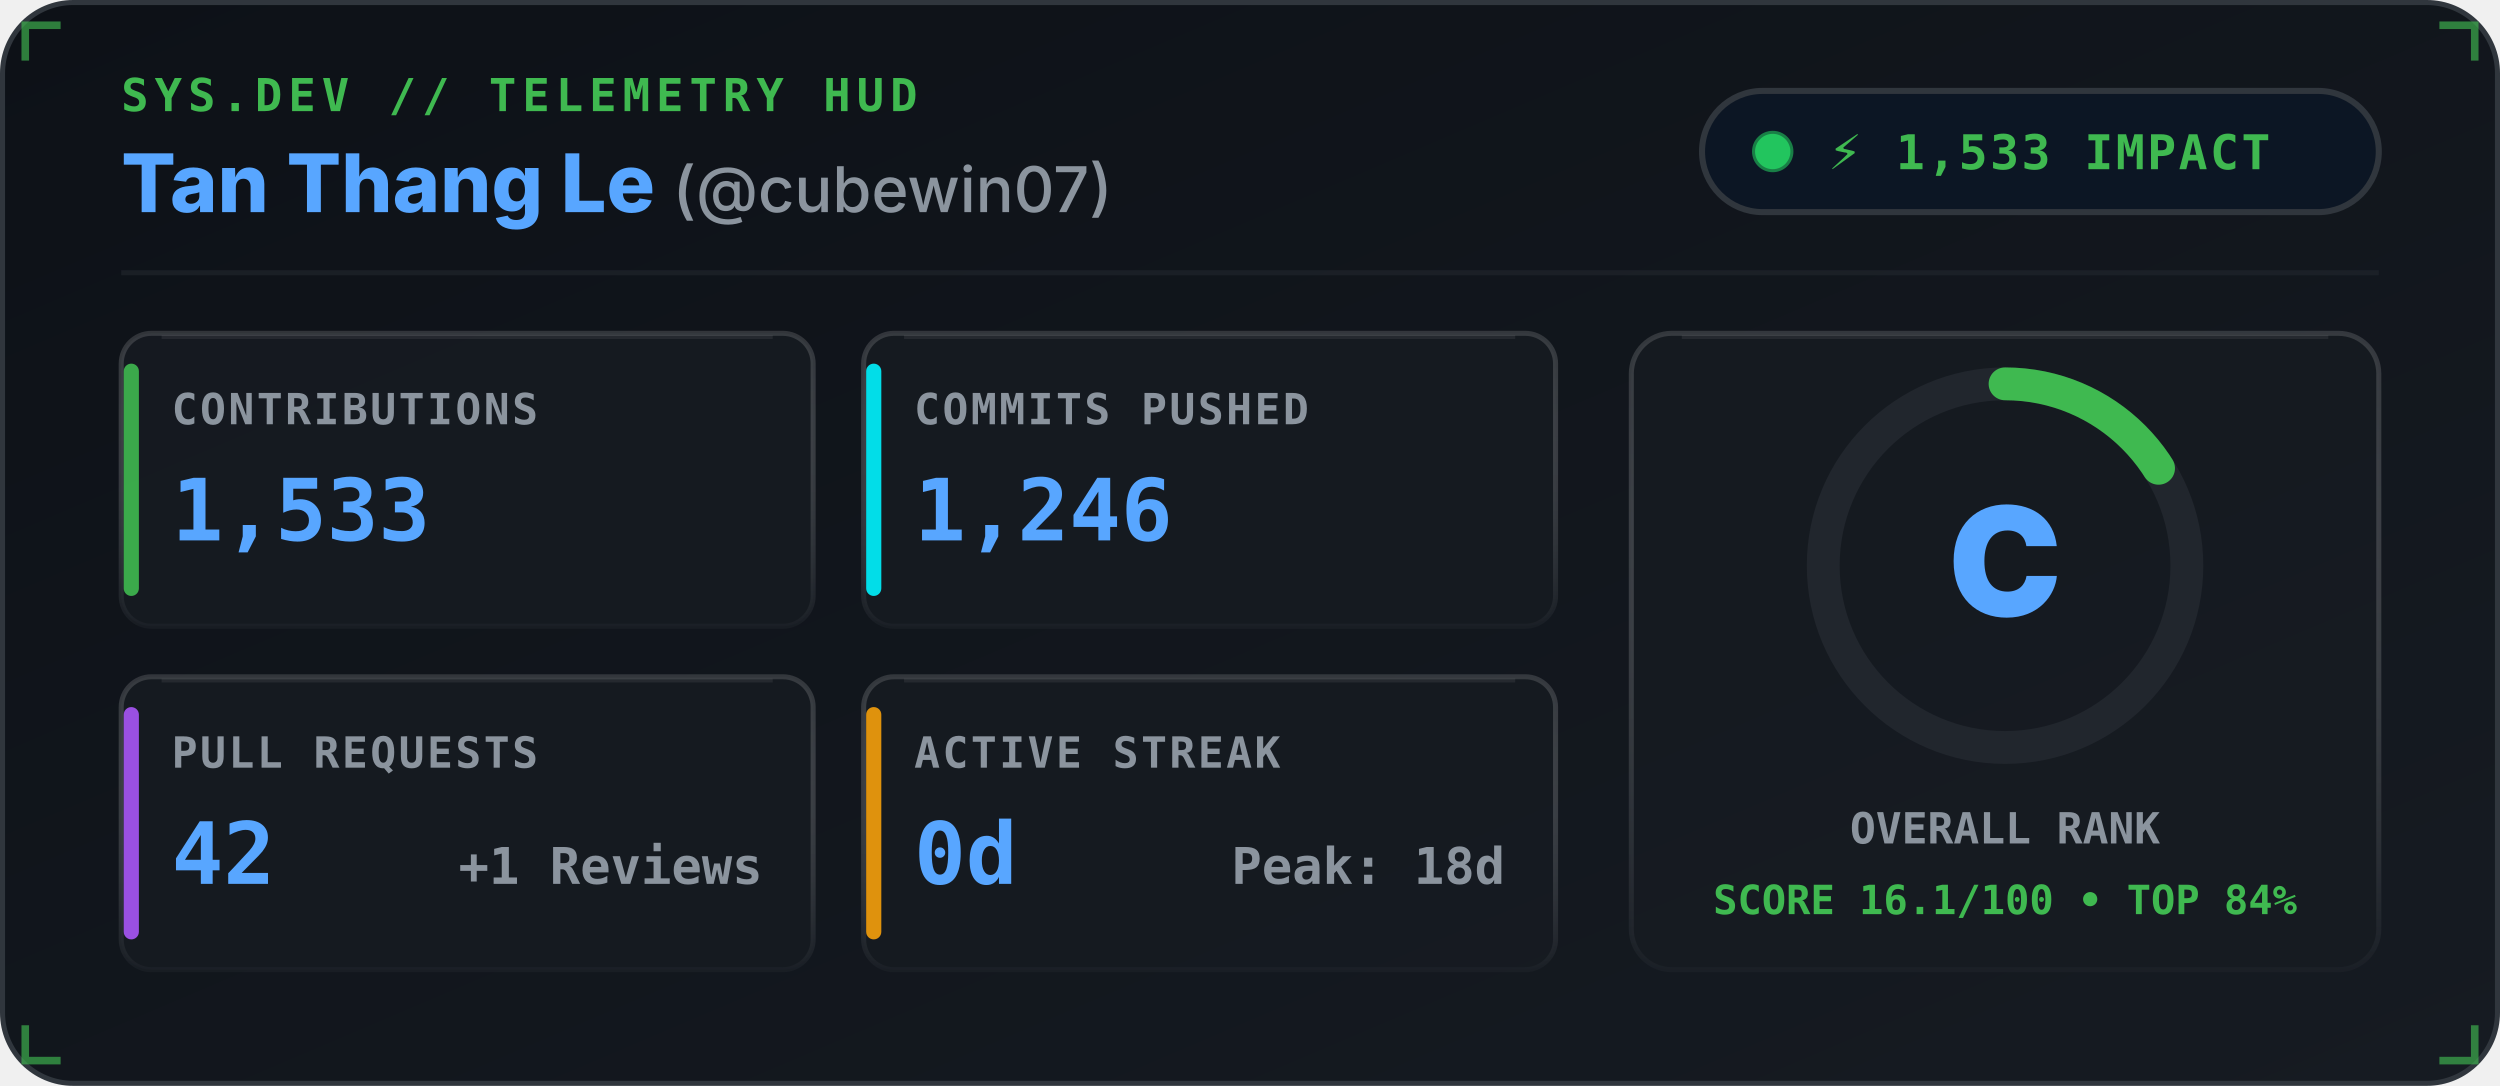
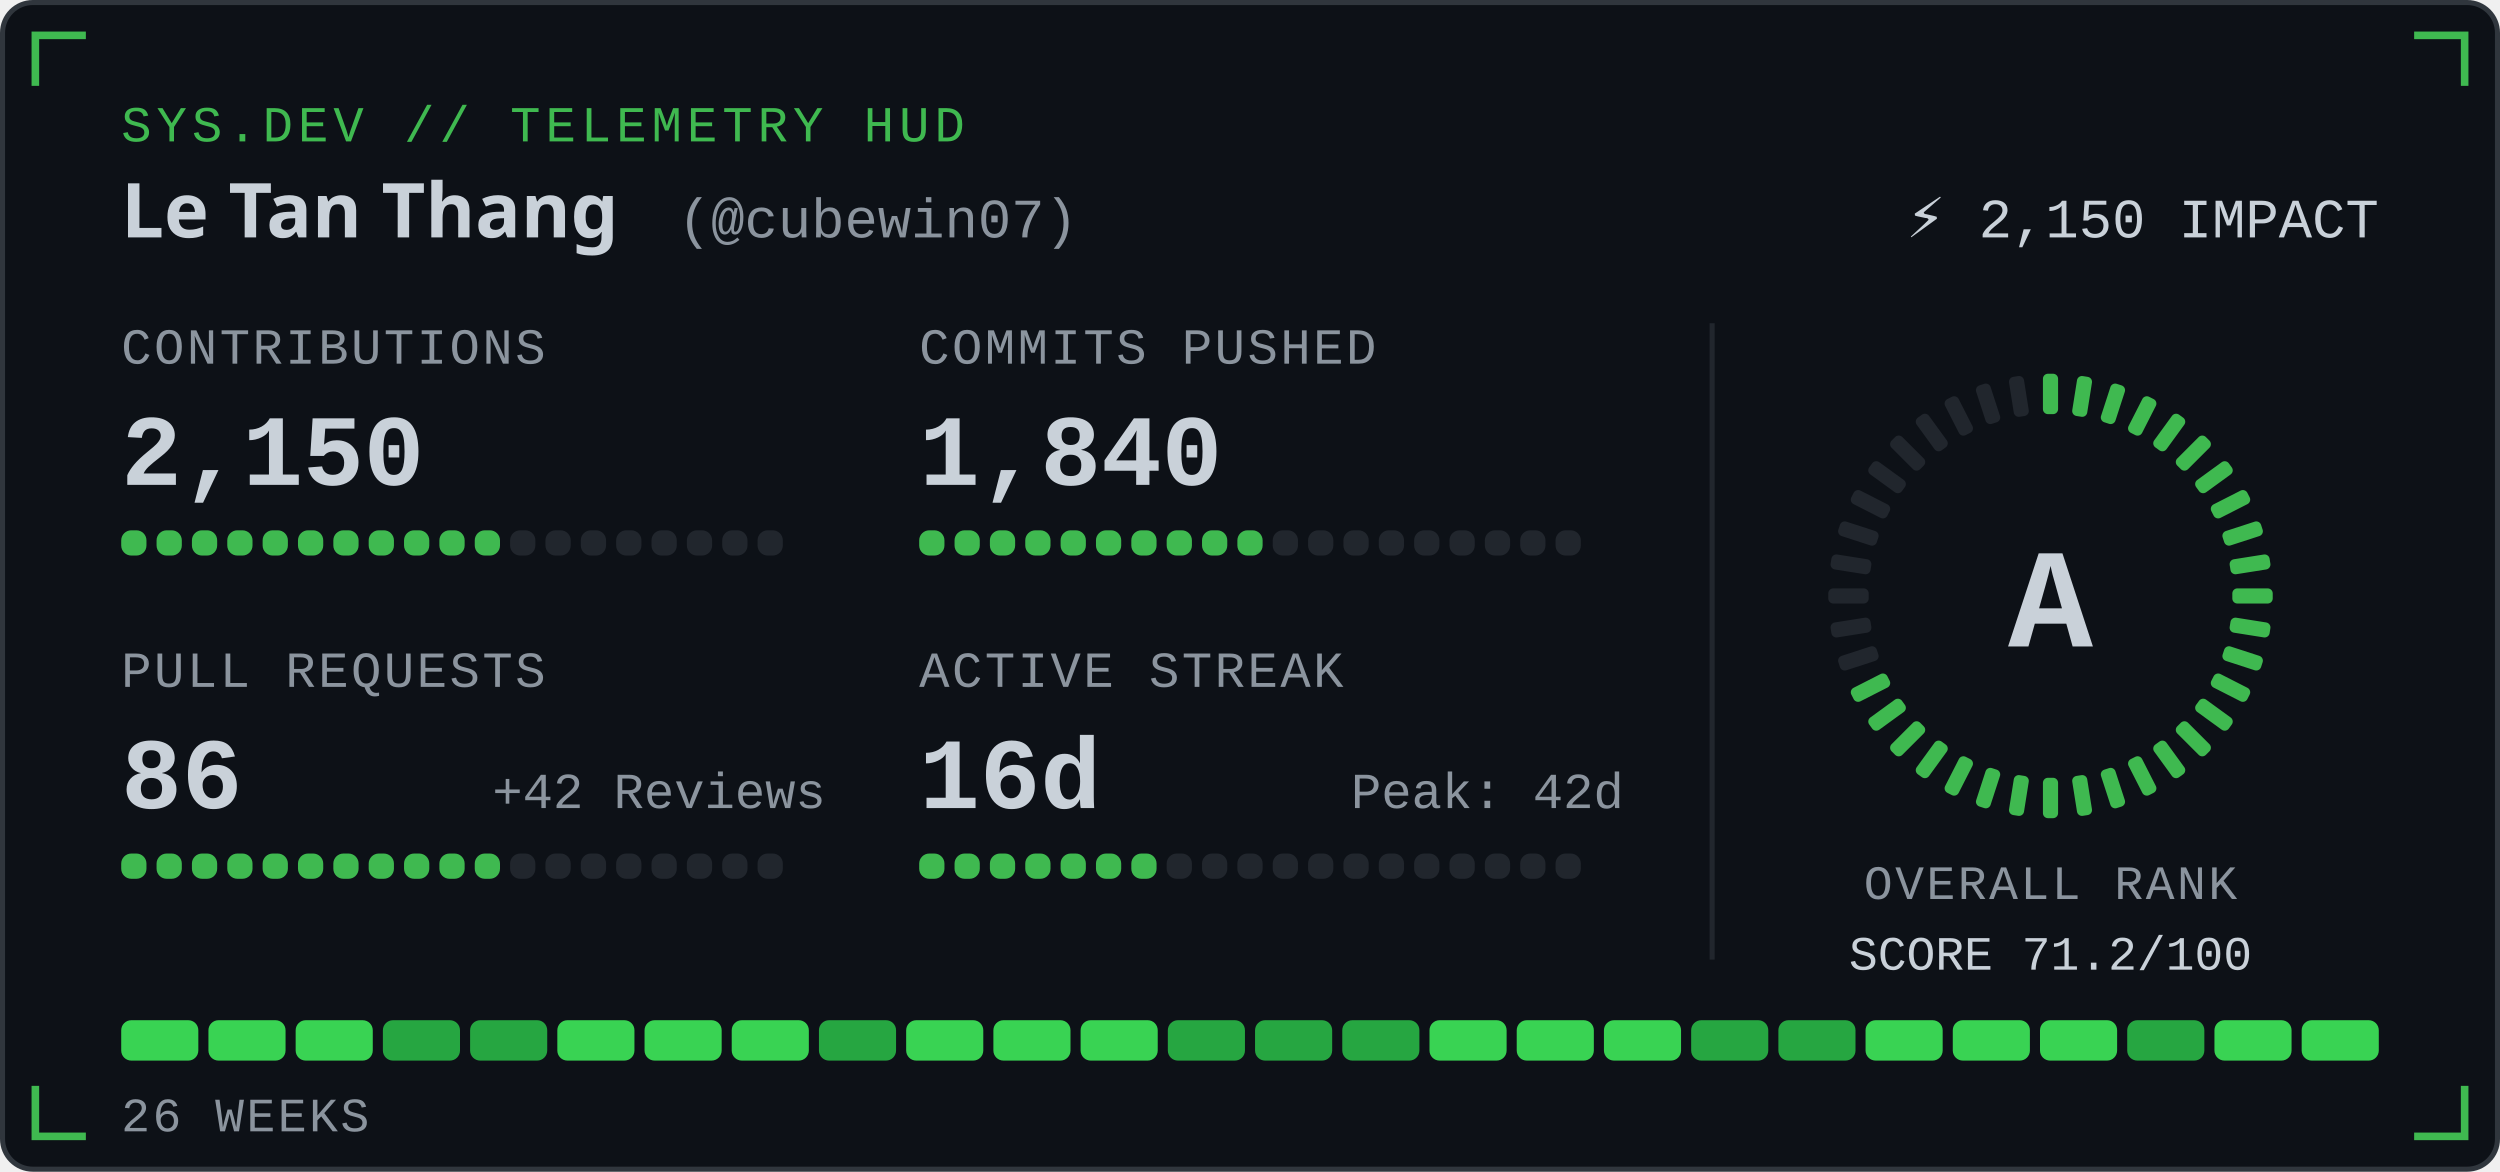
- <svg xmlns="http://www.w3.org/2000/svg" width="495" height="215" viewBox="0 0 495 215" fill="none">
-   <defs>
-     <linearGradient id="cyber-bg" x1="0%" y1="0%" x2="100%" y2="100%">
-       <stop offset="0%" stop-color="#0d1117" />
-       <stop offset="100%" stop-color="#161b22" />
-     </linearGradient>
-     <linearGradient id="cyber-top-bar" x1="0%" y1="0%" x2="100%" y2="0%">
-       <stop offset="0%" stop-color="#00f2fe" />
-       <stop offset="50%" stop-color="#3fb950" />
-       <stop offset="100%" stop-color="#a855f7" />
-     </linearGradient>
-     <linearGradient id="stats-hud-bg" x1="0%" y1="0%" x2="100%" y2="100%">
-       <stop offset="0%" stop-color="#0d1117" />
-       <stop offset="100%" stop-color="#161b22" />
-     </linearGradient>
-     <linearGradient id="stats-hud-rim" x1="0%" y1="0%" x2="100%" y2="100%">
-       <stop offset="0%" stop-color="#ffffff" stop-opacity="0.22" />
-       <stop offset="45%" stop-color="#30363d" stop-opacity="0.65" />
-       <stop offset="100%" stop-color="#3fb950" stop-opacity="0.35" />
-     </linearGradient>
-     <linearGradient id="stats-hud-tile-rim" x1="0%" y1="0%" x2="0%" y2="100%">
-       <stop offset="0%" stop-color="#ffffff" stop-opacity="0.14" />
-       <stop offset="100%" stop-color="#21262d" stop-opacity="0.45" />
-     </linearGradient>
-     <linearGradient id="stats-hud-brand" x1="0%" y1="0%" x2="100%" y2="0%">
-       <stop offset="0%" stop-color="#3fb950" />
-       <stop offset="100%" stop-color="#a855f7" />
-     </linearGradient>
-     <radialGradient id="stats-hud-glow-tl" cx="0%" cy="0%" r="65%">
-       <stop offset="0%" stop-color="#3fb950" stop-opacity="0.14" />
-       <stop offset="100%" stop-color="#3fb950" stop-opacity="0" />
-     </radialGradient>
-     <radialGradient id="stats-hud-glow-br" cx="100%" cy="100%" r="65%">
-       <stop offset="0%" stop-color="#a855f7" stop-opacity="0.11" />
-       <stop offset="100%" stop-color="#a855f7" stop-opacity="0" />
-     </radialGradient>
-     <pattern id="stats-hud-dots" width="18" height="18" patternUnits="userSpaceOnUse">
-       <circle cx="2" cy="2" r="0.8" fill="#8b949e" fill-opacity="0.12" />
-     </pattern>
-   </defs>
+ <svg xmlns="http://www.w3.org/2000/svg" width="495" height="232" viewBox="0 0 495 232" fill="none" role="img" aria-label="Le Tan Thang, GitHub stats">
  <style>
-     
-     .font-ui { font-family: -apple-system, BlinkMacSystemFont, 'Inter', 'Segoe UI', Roboto, sans-serif; }
-     .font-mono { font-family: 'JetBrains Mono', 'SFMono-Regular', Menlo, Consolas, monospace; font-variant-numeric: tabular-nums; }
-     .stat-lbl { font-family: -apple-system, BlinkMacSystemFont, 'Inter', 'Segoe UI', sans-serif; font-weight: 700; font-size: 9px; fill: #8b949e; letter-spacing: 0.08em; text-transform: uppercase; }
-     .stat-val { font-family: 'JetBrains Mono', 'SFMono-Regular', Menlo, Consolas, monospace; font-weight: 800; font-size: 14px; fill: #58a6ff; font-variant-numeric: tabular-nums; }
-     .meta-text { font-family: -apple-system, BlinkMacSystemFont, 'Inter', 'Segoe UI', sans-serif; font-size: 10.5px; font-weight: 500; fill: #8b949e; }
-     @keyframes statusPulse { 0%, 100% { opacity: 0.45; } 50% { opacity: 1; } }
-     .pulse-dot { animation: statusPulse 2.2s ease-in-out infinite; }
-     
-   
-     .hud-title { font-family: -apple-system, BlinkMacSystemFont, 'Inter', 'Segoe UI', Roboto, sans-serif; font-weight: 800; font-size: 16px; fill: #58a6ff; }
-     .hud-mono { font-family: 'JetBrains Mono', 'SFMono-Regular', Menlo, Consolas, monospace; }
-     .hud-val { font-family: 'JetBrains Mono', 'SFMono-Regular', Menlo, Consolas, monospace; font-weight: 800; font-size: 17px; fill: #58a6ff; font-variant-numeric: tabular-nums; }
-     .hud-grade { font-family: -apple-system, BlinkMacSystemFont, 'Inter', 'Segoe UI', sans-serif; font-weight: 900; font-size: 30px; fill: #58a6ff; }
+     text { font-family: -apple-system, BlinkMacSystemFont, 'Segoe UI', 'Noto Sans', Helvetica, Arial, sans-serif; }
+     .mono { font-family: ui-monospace, SFMono-Regular, 'SF Mono', Menlo, Consolas, 'Liberation Mono', monospace; font-variant-numeric: tabular-nums; }
+     .ink { fill: #c9d1d9; }
+     .mut { fill: #8b949e; }
+     .lnk { fill: #58a6ff; }
+     .lbl { font-size: 11px; fill: #8b949e; }
+     .num { font-family: ui-monospace, SFMono-Regular, 'SF Mono', Menlo, Consolas, 'Liberation Mono', monospace; font-variant-numeric: tabular-nums; font-weight: 600; fill: #c9d1d9; }
+     .ci { animation: cellIn .4s ease-out both; }
+     @keyframes cellIn { from { opacity: 0; } to { opacity: 1; } }
+     @media (prefers-reduced-motion: reduce) { .ci { animation: none; } }
  </style>
-   <rect x="0.5" y="0.5" rx="14" width="494" height="214" fill="url(#cyber-bg)" stroke="#30363d" />
-   <path d="M 14,0.5 L 481,0.5" stroke="url(#cyber-top-bar)" stroke-width="3" stroke-linecap="round" />
-   <path d="M 12,5 L 5,5 L 5,12" fill="none" stroke="#3fb950" stroke-width="1.5" opacity="0.65" />
-   <path d="M 483,5 L 490,5 L 490,12" fill="none" stroke="#3fb950" stroke-width="1.5" opacity="0.65" />
-   <path d="M 5,203 L 5,210 L 12,210" fill="none" stroke="#3fb950" stroke-width="1.5" opacity="0.65" />
-   <path d="M 490,203 L 490,210 L 483,210" fill="none" stroke="#3fb950" stroke-width="1.5" opacity="0.65" />
-   <g transform="translate(24, 0)">
-     <text class="hud-mono" x="0" y="22" font-size="9" font-weight="700" letter-spacing="1.2" fill="#3fb950">SYS.DEV // TELEMETRY HUD</text>
-     <text class="hud-title" x="0" y="42">Tan Thang Le <tspan fill="#8b949e" font-size="12.5" font-weight="500">(@cubewin07)</tspan>
-     </text>
+   <rect x="0.5" y="0.5" width="494" height="231" rx="6" fill="#0d1117" stroke="#30363d" />
+   <path d="M 17 7 H 7 V 17" stroke="#3fb950" stroke-width="1.5" />
+   <path d="M 478 7 H 488 V 17" stroke="#3fb950" stroke-width="1.5" />
+   <path d="M 17 225 H 7 V 215" stroke="#3fb950" stroke-width="1.5" />
+   <path d="M 478 225 H 488 V 215" stroke="#3fb950" stroke-width="1.5" />
+   <text x="24" y="28" class="mono" font-size="10" letter-spacing="1" fill="#3fb950">SYS.DEV // TELEMETRY HUD</text>
+   <text x="24" y="47" class="ink" font-size="15" font-weight="600">Le Tan Thang</text>
+   <text x="134.2" y="47" class="mono mut" font-size="11">(@cubewin07)</text>
+   <text x="471" y="47" class="mono ink" font-size="11" text-anchor="end">⚡ 2,150 IMPACT</text>
+   <text x="24" y="72" class="mono mut" font-size="10" letter-spacing="0.5">CONTRIBUTIONS</text>
+   <text x="24" y="96" class="num" font-size="20">2,150</text>
+   <g class="cell-meter" transform="translate(24, 105)">
+     <rect x="0" width="5" height="5" rx="2" fill="#3fb950" class="ci" />
+     <rect x="7" width="5" height="5" rx="2" fill="#3fb950" class="ci" style="animation-delay:22ms" />
+     <rect x="14" width="5" height="5" rx="2" fill="#3fb950" class="ci" style="animation-delay:44ms" />
+     <rect x="21" width="5" height="5" rx="2" fill="#3fb950" class="ci" style="animation-delay:66ms" />
+     <rect x="28" width="5" height="5" rx="2" fill="#3fb950" class="ci" style="animation-delay:88ms" />
+     <rect x="35" width="5" height="5" rx="2" fill="#3fb950" class="ci" style="animation-delay:110ms" />
+     <rect x="42" width="5" height="5" rx="2" fill="#3fb950" class="ci" style="animation-delay:132ms" />
+     <rect x="49" width="5" height="5" rx="2" fill="#3fb950" class="ci" style="animation-delay:154ms" />
+     <rect x="56" width="5" height="5" rx="2" fill="#3fb950" class="ci" style="animation-delay:176ms" />
+     <rect x="63" width="5" height="5" rx="2" fill="#3fb950" class="ci" style="animation-delay:198ms" />
+     <rect x="70" width="5" height="5" rx="2" fill="#3fb950" class="ci" style="animation-delay:220ms" />
+     <rect x="77" width="5" height="5" rx="2" fill="#21262d" />
+     <rect x="84" width="5" height="5" rx="2" fill="#21262d" />
+     <rect x="91" width="5" height="5" rx="2" fill="#21262d" />
+     <rect x="98" width="5" height="5" rx="2" fill="#21262d" />
+     <rect x="105" width="5" height="5" rx="2" fill="#21262d" />
+     <rect x="112" width="5" height="5" rx="2" fill="#21262d" />
+     <rect x="119" width="5" height="5" rx="2" fill="#21262d" />
+     <rect x="126" width="5" height="5" rx="2" fill="#21262d" />
  </g>
-   <g transform="translate(337, 18)">
-     <rect x="0" y="0" width="134" height="24" rx="12" fill="#0c1624" stroke="#30363d" stroke-width="1.2" />
-     <circle cx="14" cy="12" r="3.5" fill="#22c55e" />
-     <circle cx="14" cy="12" r="3.5" fill="none" stroke="#22c55e" stroke-width="1.2" opacity="0.6">
-       <animate attributeName="r" values="3.5;9" dur="2s" repeatCount="indefinite" />
-       <animate attributeName="opacity" values="0.6;0" dur="2s" repeatCount="indefinite" />
-     </circle>
-     <text class="hud-mono" x="25" y="15.5" font-size="9.5" font-weight="800" letter-spacing="0.5" fill="#3fb950">⚡ 1,533 IMPACT</text>
+   <text x="182" y="72" class="mono mut" font-size="10" letter-spacing="0.5">COMMITS PUSHED</text>
+   <text x="182" y="96" class="num" font-size="20">1,840</text>
+   <g class="cell-meter" transform="translate(182, 105)">
+     <rect x="0" width="5" height="5" rx="2" fill="#3fb950" class="ci" style="animation-delay:90ms" />
+     <rect x="7" width="5" height="5" rx="2" fill="#3fb950" class="ci" style="animation-delay:112ms" />
+     <rect x="14" width="5" height="5" rx="2" fill="#3fb950" class="ci" style="animation-delay:134ms" />
+     <rect x="21" width="5" height="5" rx="2" fill="#3fb950" class="ci" style="animation-delay:156ms" />
+     <rect x="28" width="5" height="5" rx="2" fill="#3fb950" class="ci" style="animation-delay:178ms" />
+     <rect x="35" width="5" height="5" rx="2" fill="#3fb950" class="ci" style="animation-delay:200ms" />
+     <rect x="42" width="5" height="5" rx="2" fill="#3fb950" class="ci" style="animation-delay:222ms" />
+     <rect x="49" width="5" height="5" rx="2" fill="#3fb950" class="ci" style="animation-delay:244ms" />
+     <rect x="56" width="5" height="5" rx="2" fill="#3fb950" class="ci" style="animation-delay:266ms" />
+     <rect x="63" width="5" height="5" rx="2" fill="#3fb950" class="ci" style="animation-delay:288ms" />
+     <rect x="70" width="5" height="5" rx="2" fill="#21262d" />
+     <rect x="77" width="5" height="5" rx="2" fill="#21262d" />
+     <rect x="84" width="5" height="5" rx="2" fill="#21262d" />
+     <rect x="91" width="5" height="5" rx="2" fill="#21262d" />
+     <rect x="98" width="5" height="5" rx="2" fill="#21262d" />
+     <rect x="105" width="5" height="5" rx="2" fill="#21262d" />
+     <rect x="112" width="5" height="5" rx="2" fill="#21262d" />
+     <rect x="119" width="5" height="5" rx="2" fill="#21262d" />
+     <rect x="126" width="5" height="5" rx="2" fill="#21262d" />
  </g>
-   <line x1="24" y1="54" x2="471" y2="54" stroke="#21262d" stroke-width="1" opacity="0.6" />
-   <g transform="translate(24, 66)">
-     <g transform="translate(0, 0)">
-       <rect x="0" y="0" width="137" height="58" rx="6" fill="#161b22" fill-opacity="0.82" stroke="url(#stats-hud-tile-rim)" stroke-width="1" />
-       <line x1="8" y1="0.75" x2="129" y2="0.75" stroke="#ffffff" stroke-opacity="0.07" stroke-width="0.75" />
-       <rect x="0.5" y="6" width="3" height="46" rx="1.5" fill="#3fb950" opacity="0.9" />
-       <g transform="translate(10, 8)">
-         <text class="hud-mono" x="0" y="10" font-size="8.5" font-weight="700" letter-spacing="0.5" fill="#8b949e">CONTRIBUTIONS</text>
-         <text class="hud-val" x="0" y="33">1,533</text>
-       </g>
-     </g>
-     <g transform="translate(147, 0)">
-       <rect x="0" y="0" width="137" height="58" rx="6" fill="#161b22" fill-opacity="0.82" stroke="url(#stats-hud-tile-rim)" stroke-width="1" />
-       <line x1="8" y1="0.75" x2="129" y2="0.75" stroke="#ffffff" stroke-opacity="0.07" stroke-width="0.75" />
-       <rect x="0.5" y="6" width="3" height="46" rx="1.5" fill="#00f2fe" opacity="0.9" />
-       <g transform="translate(10, 8)">
-         <text class="hud-mono" x="0" y="10" font-size="8.5" font-weight="700" letter-spacing="0.5" fill="#8b949e">COMMITS PUSHED</text>
-         <text class="hud-val" x="0" y="33">1,246</text>
-       </g>
-     </g>
-     <g transform="translate(0, 68)">
-       <rect x="0" y="0" width="137" height="58" rx="6" fill="#161b22" fill-opacity="0.82" stroke="url(#stats-hud-tile-rim)" stroke-width="1" />
-       <line x1="8" y1="0.75" x2="129" y2="0.75" stroke="#ffffff" stroke-opacity="0.07" stroke-width="0.75" />
-       <rect x="0.5" y="6" width="3" height="46" rx="1.5" fill="#a855f7" opacity="0.9" />
-       <g transform="translate(10, 8)">
-         <text class="hud-mono" x="0" y="10" font-size="8.5" font-weight="700" letter-spacing="0.5" fill="#8b949e">PULL REQUESTS</text>
-         <text class="hud-val" x="0" y="33">42</text>
-         <text class="hud-mono" x="117" y="33" text-anchor="end" fill="#8b949e" font-size="10" font-weight="600">+1 Reviews</text>
-       </g>
-     </g>
-     <g transform="translate(147, 68)">
-       <rect x="0" y="0" width="137" height="58" rx="6" fill="#161b22" fill-opacity="0.82" stroke="url(#stats-hud-tile-rim)" stroke-width="1" />
-       <line x1="8" y1="0.75" x2="129" y2="0.75" stroke="#ffffff" stroke-opacity="0.07" stroke-width="0.75" />
-       <rect x="0.5" y="6" width="3" height="46" rx="1.5" fill="#f59e0b" opacity="0.9" />
-       <g transform="translate(10, 8)">
-         <text class="hud-mono" x="0" y="10" font-size="8.5" font-weight="700" letter-spacing="0.5" fill="#8b949e">ACTIVE STREAK</text>
-         <text class="hud-val" x="0" y="33">0d</text>
-         <text class="hud-mono" x="117" y="33" text-anchor="end" fill="#8b949e" font-size="10" font-weight="600">Peak: 18d</text>
-       </g>
-     </g>
+   <text x="24" y="136" class="mono mut" font-size="10" letter-spacing="0.5">PULL REQUESTS</text>
+   <text x="24" y="160" class="num" font-size="20">86</text>
+   <text x="163.5" y="160" class="mono mut" font-size="10" text-anchor="end">+42 Reviews</text>
+   <g class="cell-meter" transform="translate(24, 169)">
+     <rect x="0" width="5" height="5" rx="2" fill="#3fb950" class="ci" style="animation-delay:180ms" />
+     <rect x="7" width="5" height="5" rx="2" fill="#3fb950" class="ci" style="animation-delay:202ms" />
+     <rect x="14" width="5" height="5" rx="2" fill="#3fb950" class="ci" style="animation-delay:224ms" />
+     <rect x="21" width="5" height="5" rx="2" fill="#3fb950" class="ci" style="animation-delay:246ms" />
+     <rect x="28" width="5" height="5" rx="2" fill="#3fb950" class="ci" style="animation-delay:268ms" />
+     <rect x="35" width="5" height="5" rx="2" fill="#3fb950" class="ci" style="animation-delay:290ms" />
+     <rect x="42" width="5" height="5" rx="2" fill="#3fb950" class="ci" style="animation-delay:312ms" />
+     <rect x="49" width="5" height="5" rx="2" fill="#3fb950" class="ci" style="animation-delay:334ms" />
+     <rect x="56" width="5" height="5" rx="2" fill="#3fb950" class="ci" style="animation-delay:356ms" />
+     <rect x="63" width="5" height="5" rx="2" fill="#3fb950" class="ci" style="animation-delay:378ms" />
+     <rect x="70" width="5" height="5" rx="2" fill="#3fb950" class="ci" style="animation-delay:400ms" />
+     <rect x="77" width="5" height="5" rx="2" fill="#21262d" />
+     <rect x="84" width="5" height="5" rx="2" fill="#21262d" />
+     <rect x="91" width="5" height="5" rx="2" fill="#21262d" />
+     <rect x="98" width="5" height="5" rx="2" fill="#21262d" />
+     <rect x="105" width="5" height="5" rx="2" fill="#21262d" />
+     <rect x="112" width="5" height="5" rx="2" fill="#21262d" />
+     <rect x="119" width="5" height="5" rx="2" fill="#21262d" />
+     <rect x="126" width="5" height="5" rx="2" fill="#21262d" />
  </g>
-   <g transform="translate(323, 66)">
-     <g transform="translate(0, 0)">
-       <rect x="0" y="0" width="148" height="126" rx="8" fill="#161b22" fill-opacity="0.82" stroke="url(#stats-hud-tile-rim)" stroke-width="1" />
-       <line x1="10" y1="0.75" x2="138" y2="0.75" stroke="#ffffff" stroke-opacity="0.07" stroke-width="0.75" />
-       <g transform="translate(74, 46)">
-         <circle cx="0" cy="0" r="36" fill="none" stroke="#21262d" stroke-width="6.5" />
-         <circle cx="0" cy="0" r="36" fill="none" stroke="#3fb950" stroke-width="6.5" stroke-dasharray="226.2" stroke-dashoffset="190.0" stroke-linecap="round" transform="rotate(-90)" />
-         <text class="hud-grade" x="0" y="10" text-anchor="middle">C</text>
-       </g>
-       <text class="hud-mono" x="74" y="101" text-anchor="middle" font-size="8.5" font-weight="700" fill="#8b949e">OVERALL RANK</text>
-       <text class="hud-mono" x="74" y="115" text-anchor="middle" font-size="8" font-weight="700" fill="#3fb950">SCORE 16.1/100 • TOP 84%</text>
-     </g>
+   <text x="182" y="136" class="mono mut" font-size="10" letter-spacing="0.5">ACTIVE STREAK</text>
+   <text x="182" y="160" class="num" font-size="20">16d</text>
+   <text x="321.5" y="160" class="mono mut" font-size="10" text-anchor="end">Peak: 42d</text>
+   <g class="cell-meter" transform="translate(182, 169)">
+     <rect x="0" width="5" height="5" rx="2" fill="#3fb950" class="ci" style="animation-delay:270ms" />
+     <rect x="7" width="5" height="5" rx="2" fill="#3fb950" class="ci" style="animation-delay:292ms" />
+     <rect x="14" width="5" height="5" rx="2" fill="#3fb950" class="ci" style="animation-delay:314ms" />
+     <rect x="21" width="5" height="5" rx="2" fill="#3fb950" class="ci" style="animation-delay:336ms" />
+     <rect x="28" width="5" height="5" rx="2" fill="#3fb950" class="ci" style="animation-delay:358ms" />
+     <rect x="35" width="5" height="5" rx="2" fill="#3fb950" class="ci" style="animation-delay:380ms" />
+     <rect x="42" width="5" height="5" rx="2" fill="#3fb950" class="ci" style="animation-delay:402ms" />
+     <rect x="49" width="5" height="5" rx="2" fill="#21262d" />
+     <rect x="56" width="5" height="5" rx="2" fill="#21262d" />
+     <rect x="63" width="5" height="5" rx="2" fill="#21262d" />
+     <rect x="70" width="5" height="5" rx="2" fill="#21262d" />
+     <rect x="77" width="5" height="5" rx="2" fill="#21262d" />
+     <rect x="84" width="5" height="5" rx="2" fill="#21262d" />
+     <rect x="91" width="5" height="5" rx="2" fill="#21262d" />
+     <rect x="98" width="5" height="5" rx="2" fill="#21262d" />
+     <rect x="105" width="5" height="5" rx="2" fill="#21262d" />
+     <rect x="112" width="5" height="5" rx="2" fill="#21262d" />
+     <rect x="119" width="5" height="5" rx="2" fill="#21262d" />
+     <rect x="126" width="5" height="5" rx="2" fill="#21262d" />
  </g>
+   <line x1="339" y1="64" x2="339" y2="190" stroke="#21262d" />
+   <g class="progress-ring">
+     <rect x="404.50" y="74.00" width="3" height="8" rx="1" fill="#3fb950" transform="rotate(0.00 406 118)" class="ci" />
+     <rect x="404.50" y="74.00" width="3" height="8" rx="1" fill="#3fb950" transform="rotate(9.00 406 118)" class="ci" style="animation-delay:16ms" />
+     <rect x="404.50" y="74.00" width="3" height="8" rx="1" fill="#3fb950" transform="rotate(18.00 406 118)" class="ci" style="animation-delay:32ms" />
+     <rect x="404.50" y="74.00" width="3" height="8" rx="1" fill="#3fb950" transform="rotate(27.00 406 118)" class="ci" style="animation-delay:48ms" />
+     <rect x="404.50" y="74.00" width="3" height="8" rx="1" fill="#3fb950" transform="rotate(36.00 406 118)" class="ci" style="animation-delay:64ms" />
+     <rect x="404.50" y="74.00" width="3" height="8" rx="1" fill="#3fb950" transform="rotate(45.00 406 118)" class="ci" style="animation-delay:80ms" />
+     <rect x="404.50" y="74.00" width="3" height="8" rx="1" fill="#3fb950" transform="rotate(54.00 406 118)" class="ci" style="animation-delay:96ms" />
+     <rect x="404.50" y="74.00" width="3" height="8" rx="1" fill="#3fb950" transform="rotate(63.00 406 118)" class="ci" style="animation-delay:112ms" />
+     <rect x="404.50" y="74.00" width="3" height="8" rx="1" fill="#3fb950" transform="rotate(72.00 406 118)" class="ci" style="animation-delay:128ms" />
+     <rect x="404.50" y="74.00" width="3" height="8" rx="1" fill="#3fb950" transform="rotate(81.00 406 118)" class="ci" style="animation-delay:144ms" />
+     <rect x="404.50" y="74.00" width="3" height="8" rx="1" fill="#3fb950" transform="rotate(90.00 406 118)" class="ci" style="animation-delay:160ms" />
+     <rect x="404.50" y="74.00" width="3" height="8" rx="1" fill="#3fb950" transform="rotate(99.00 406 118)" class="ci" style="animation-delay:176ms" />
+     <rect x="404.50" y="74.00" width="3" height="8" rx="1" fill="#3fb950" transform="rotate(108.00 406 118)" class="ci" style="animation-delay:192ms" />
+     <rect x="404.50" y="74.00" width="3" height="8" rx="1" fill="#3fb950" transform="rotate(117.00 406 118)" class="ci" style="animation-delay:208ms" />
+     <rect x="404.50" y="74.00" width="3" height="8" rx="1" fill="#3fb950" transform="rotate(126.00 406 118)" class="ci" style="animation-delay:224ms" />
+     <rect x="404.50" y="74.00" width="3" height="8" rx="1" fill="#3fb950" transform="rotate(135.00 406 118)" class="ci" style="animation-delay:240ms" />
+     <rect x="404.50" y="74.00" width="3" height="8" rx="1" fill="#3fb950" transform="rotate(144.00 406 118)" class="ci" style="animation-delay:256ms" />
+     <rect x="404.50" y="74.00" width="3" height="8" rx="1" fill="#3fb950" transform="rotate(153.00 406 118)" class="ci" style="animation-delay:272ms" />
+     <rect x="404.50" y="74.00" width="3" height="8" rx="1" fill="#3fb950" transform="rotate(162.00 406 118)" class="ci" style="animation-delay:288ms" />
+     <rect x="404.50" y="74.00" width="3" height="8" rx="1" fill="#3fb950" transform="rotate(171.00 406 118)" class="ci" style="animation-delay:304ms" />
+     <rect x="404.50" y="74.00" width="3" height="8" rx="1" fill="#3fb950" transform="rotate(180.00 406 118)" class="ci" style="animation-delay:320ms" />
+     <rect x="404.50" y="74.00" width="3" height="8" rx="1" fill="#3fb950" transform="rotate(189.00 406 118)" class="ci" style="animation-delay:336ms" />
+     <rect x="404.50" y="74.00" width="3" height="8" rx="1" fill="#3fb950" transform="rotate(198.00 406 118)" class="ci" style="animation-delay:352ms" />
+     <rect x="404.50" y="74.00" width="3" height="8" rx="1" fill="#3fb950" transform="rotate(207.00 406 118)" class="ci" style="animation-delay:368ms" />
+     <rect x="404.50" y="74.00" width="3" height="8" rx="1" fill="#3fb950" transform="rotate(216.00 406 118)" class="ci" style="animation-delay:384ms" />
+     <rect x="404.50" y="74.00" width="3" height="8" rx="1" fill="#3fb950" transform="rotate(225.00 406 118)" class="ci" style="animation-delay:400ms" />
+     <rect x="404.50" y="74.00" width="3" height="8" rx="1" fill="#3fb950" transform="rotate(234.00 406 118)" class="ci" style="animation-delay:416ms" />
+     <rect x="404.50" y="74.00" width="3" height="8" rx="1" fill="#3fb950" transform="rotate(243.00 406 118)" class="ci" style="animation-delay:432ms" />
+     <rect x="404.50" y="74.00" width="3" height="8" rx="1" fill="#21262d" transform="rotate(252.00 406 118)" />
+     <rect x="404.50" y="74.00" width="3" height="8" rx="1" fill="#21262d" transform="rotate(261.00 406 118)" />
+     <rect x="404.50" y="74.00" width="3" height="8" rx="1" fill="#21262d" transform="rotate(270.00 406 118)" />
+     <rect x="404.50" y="74.00" width="3" height="8" rx="1" fill="#21262d" transform="rotate(279.00 406 118)" />
+     <rect x="404.50" y="74.00" width="3" height="8" rx="1" fill="#21262d" transform="rotate(288.00 406 118)" />
+     <rect x="404.50" y="74.00" width="3" height="8" rx="1" fill="#21262d" transform="rotate(297.00 406 118)" />
+     <rect x="404.50" y="74.00" width="3" height="8" rx="1" fill="#21262d" transform="rotate(306.00 406 118)" />
+     <rect x="404.50" y="74.00" width="3" height="8" rx="1" fill="#21262d" transform="rotate(315.00 406 118)" />
+     <rect x="404.50" y="74.00" width="3" height="8" rx="1" fill="#21262d" transform="rotate(324.00 406 118)" />
+     <rect x="404.50" y="74.00" width="3" height="8" rx="1" fill="#21262d" transform="rotate(333.00 406 118)" />
+     <rect x="404.50" y="74.00" width="3" height="8" rx="1" fill="#21262d" transform="rotate(342.00 406 118)" />
+     <rect x="404.50" y="74.00" width="3" height="8" rx="1" fill="#21262d" transform="rotate(351.00 406 118)" />
+   </g>
+   <text x="406" y="128" class="num" font-size="28" text-anchor="middle">A</text>
+   <text x="406" y="178" class="mono mut" font-size="9.5" letter-spacing="0.5" text-anchor="middle">OVERALL RANK</text>
+   <text x="406" y="192" class="mono ink" font-size="9.5" text-anchor="middle">SCORE 71.2/100</text>
+   <g class="weekly-strip">
+     <rect x="24.00" y="202" width="15.27" height="8" rx="2" fill="#39d353" />
+     <rect x="41.27" y="202" width="15.27" height="8" rx="2" fill="#39d353" />
+     <rect x="58.54" y="202" width="15.27" height="8" rx="2" fill="#39d353" />
+     <rect x="75.81" y="202" width="15.27" height="8" rx="2" fill="#26a641" />
+     <rect x="93.08" y="202" width="15.27" height="8" rx="2" fill="#26a641" />
+     <rect x="110.35" y="202" width="15.27" height="8" rx="2" fill="#39d353" />
+     <rect x="127.62" y="202" width="15.27" height="8" rx="2" fill="#39d353" />
+     <rect x="144.88" y="202" width="15.27" height="8" rx="2" fill="#39d353" />
+     <rect x="162.15" y="202" width="15.27" height="8" rx="2" fill="#26a641" />
+     <rect x="179.42" y="202" width="15.27" height="8" rx="2" fill="#39d353" />
+     <rect x="196.69" y="202" width="15.27" height="8" rx="2" fill="#39d353" />
+     <rect x="213.96" y="202" width="15.27" height="8" rx="2" fill="#39d353" />
+     <rect x="231.23" y="202" width="15.27" height="8" rx="2" fill="#26a641" />
+     <rect x="248.50" y="202" width="15.27" height="8" rx="2" fill="#26a641" />
+     <rect x="265.77" y="202" width="15.27" height="8" rx="2" fill="#26a641" />
+     <rect x="283.04" y="202" width="15.27" height="8" rx="2" fill="#39d353" />
+     <rect x="300.31" y="202" width="15.27" height="8" rx="2" fill="#39d353" />
+     <rect x="317.58" y="202" width="15.27" height="8" rx="2" fill="#39d353" />
+     <rect x="334.85" y="202" width="15.27" height="8" rx="2" fill="#26a641" />
+     <rect x="352.12" y="202" width="15.27" height="8" rx="2" fill="#26a641" />
+     <rect x="369.38" y="202" width="15.27" height="8" rx="2" fill="#39d353" />
+     <rect x="386.65" y="202" width="15.27" height="8" rx="2" fill="#39d353" />
+     <rect x="403.92" y="202" width="15.27" height="8" rx="2" fill="#39d353" />
+     <rect x="421.19" y="202" width="15.27" height="8" rx="2" fill="#26a641" />
+     <rect x="438.46" y="202" width="15.27" height="8" rx="2" fill="#39d353" />
+     <rect x="455.73" y="202" width="15.27" height="8" rx="2" fill="#39d353" />
+   </g>
+   <text x="24" y="224" class="mono mut" font-size="9.5" letter-spacing="0.5">26 WEEKS</text>
</svg>
